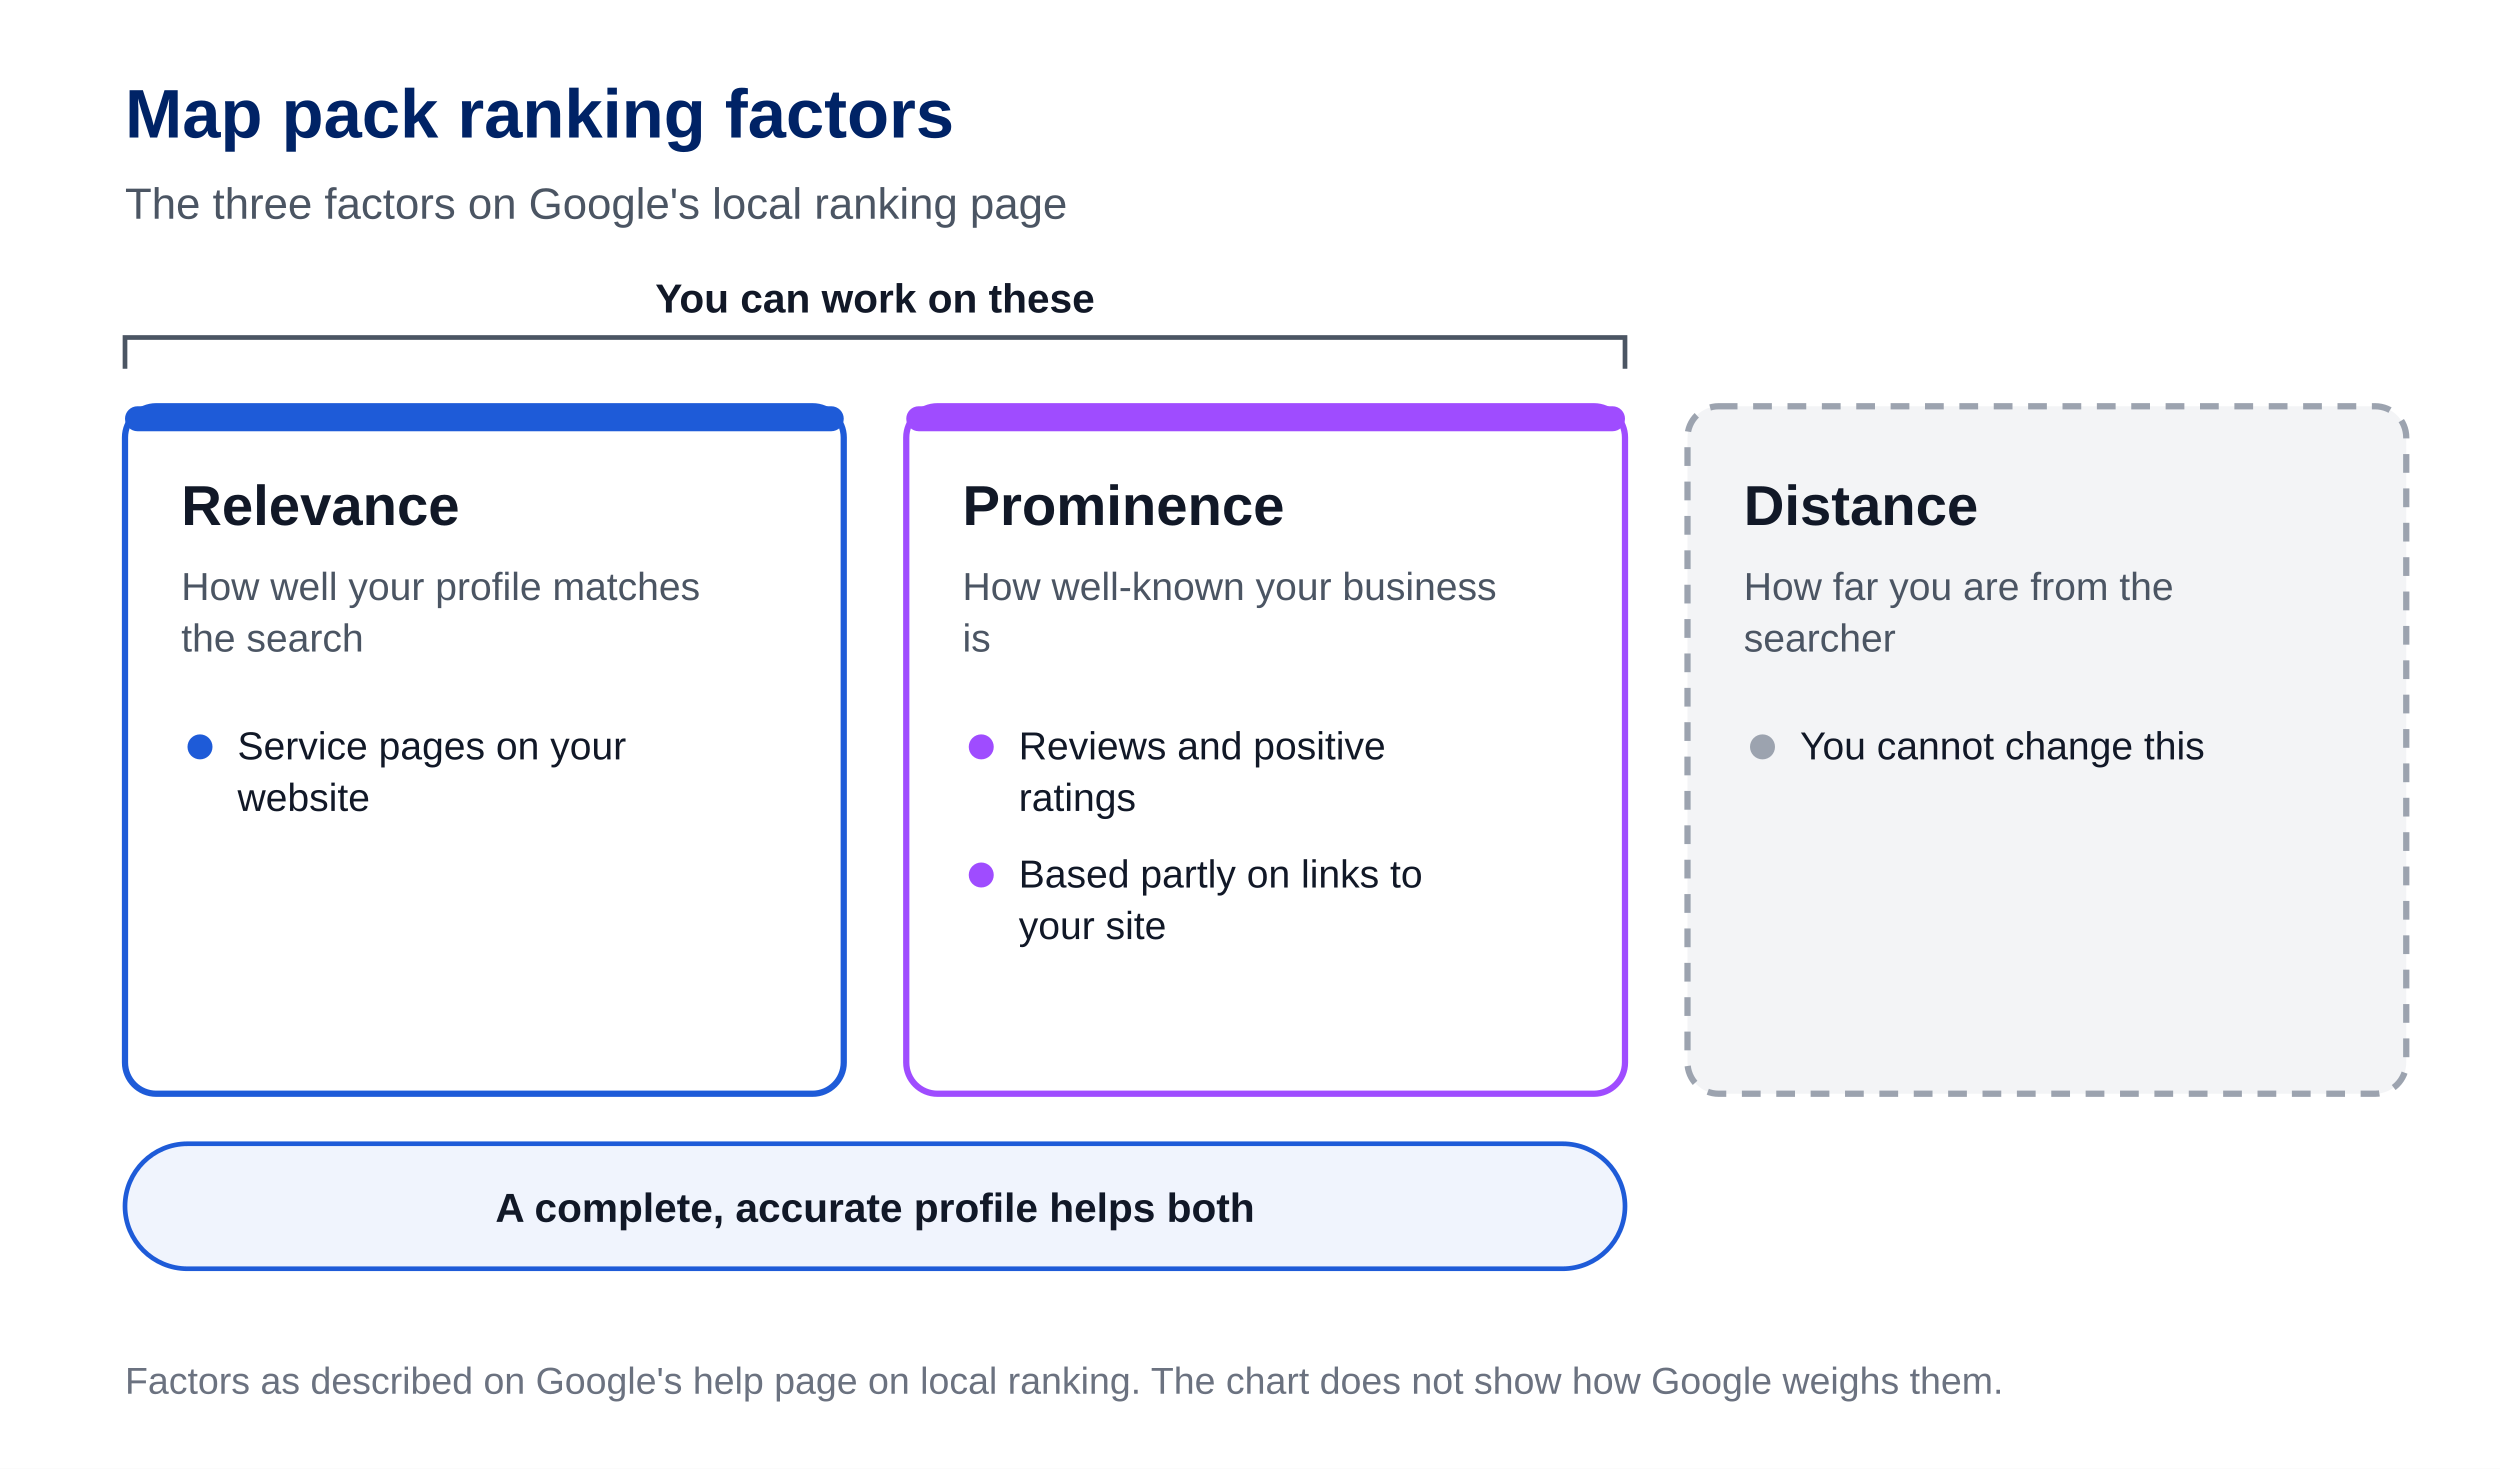
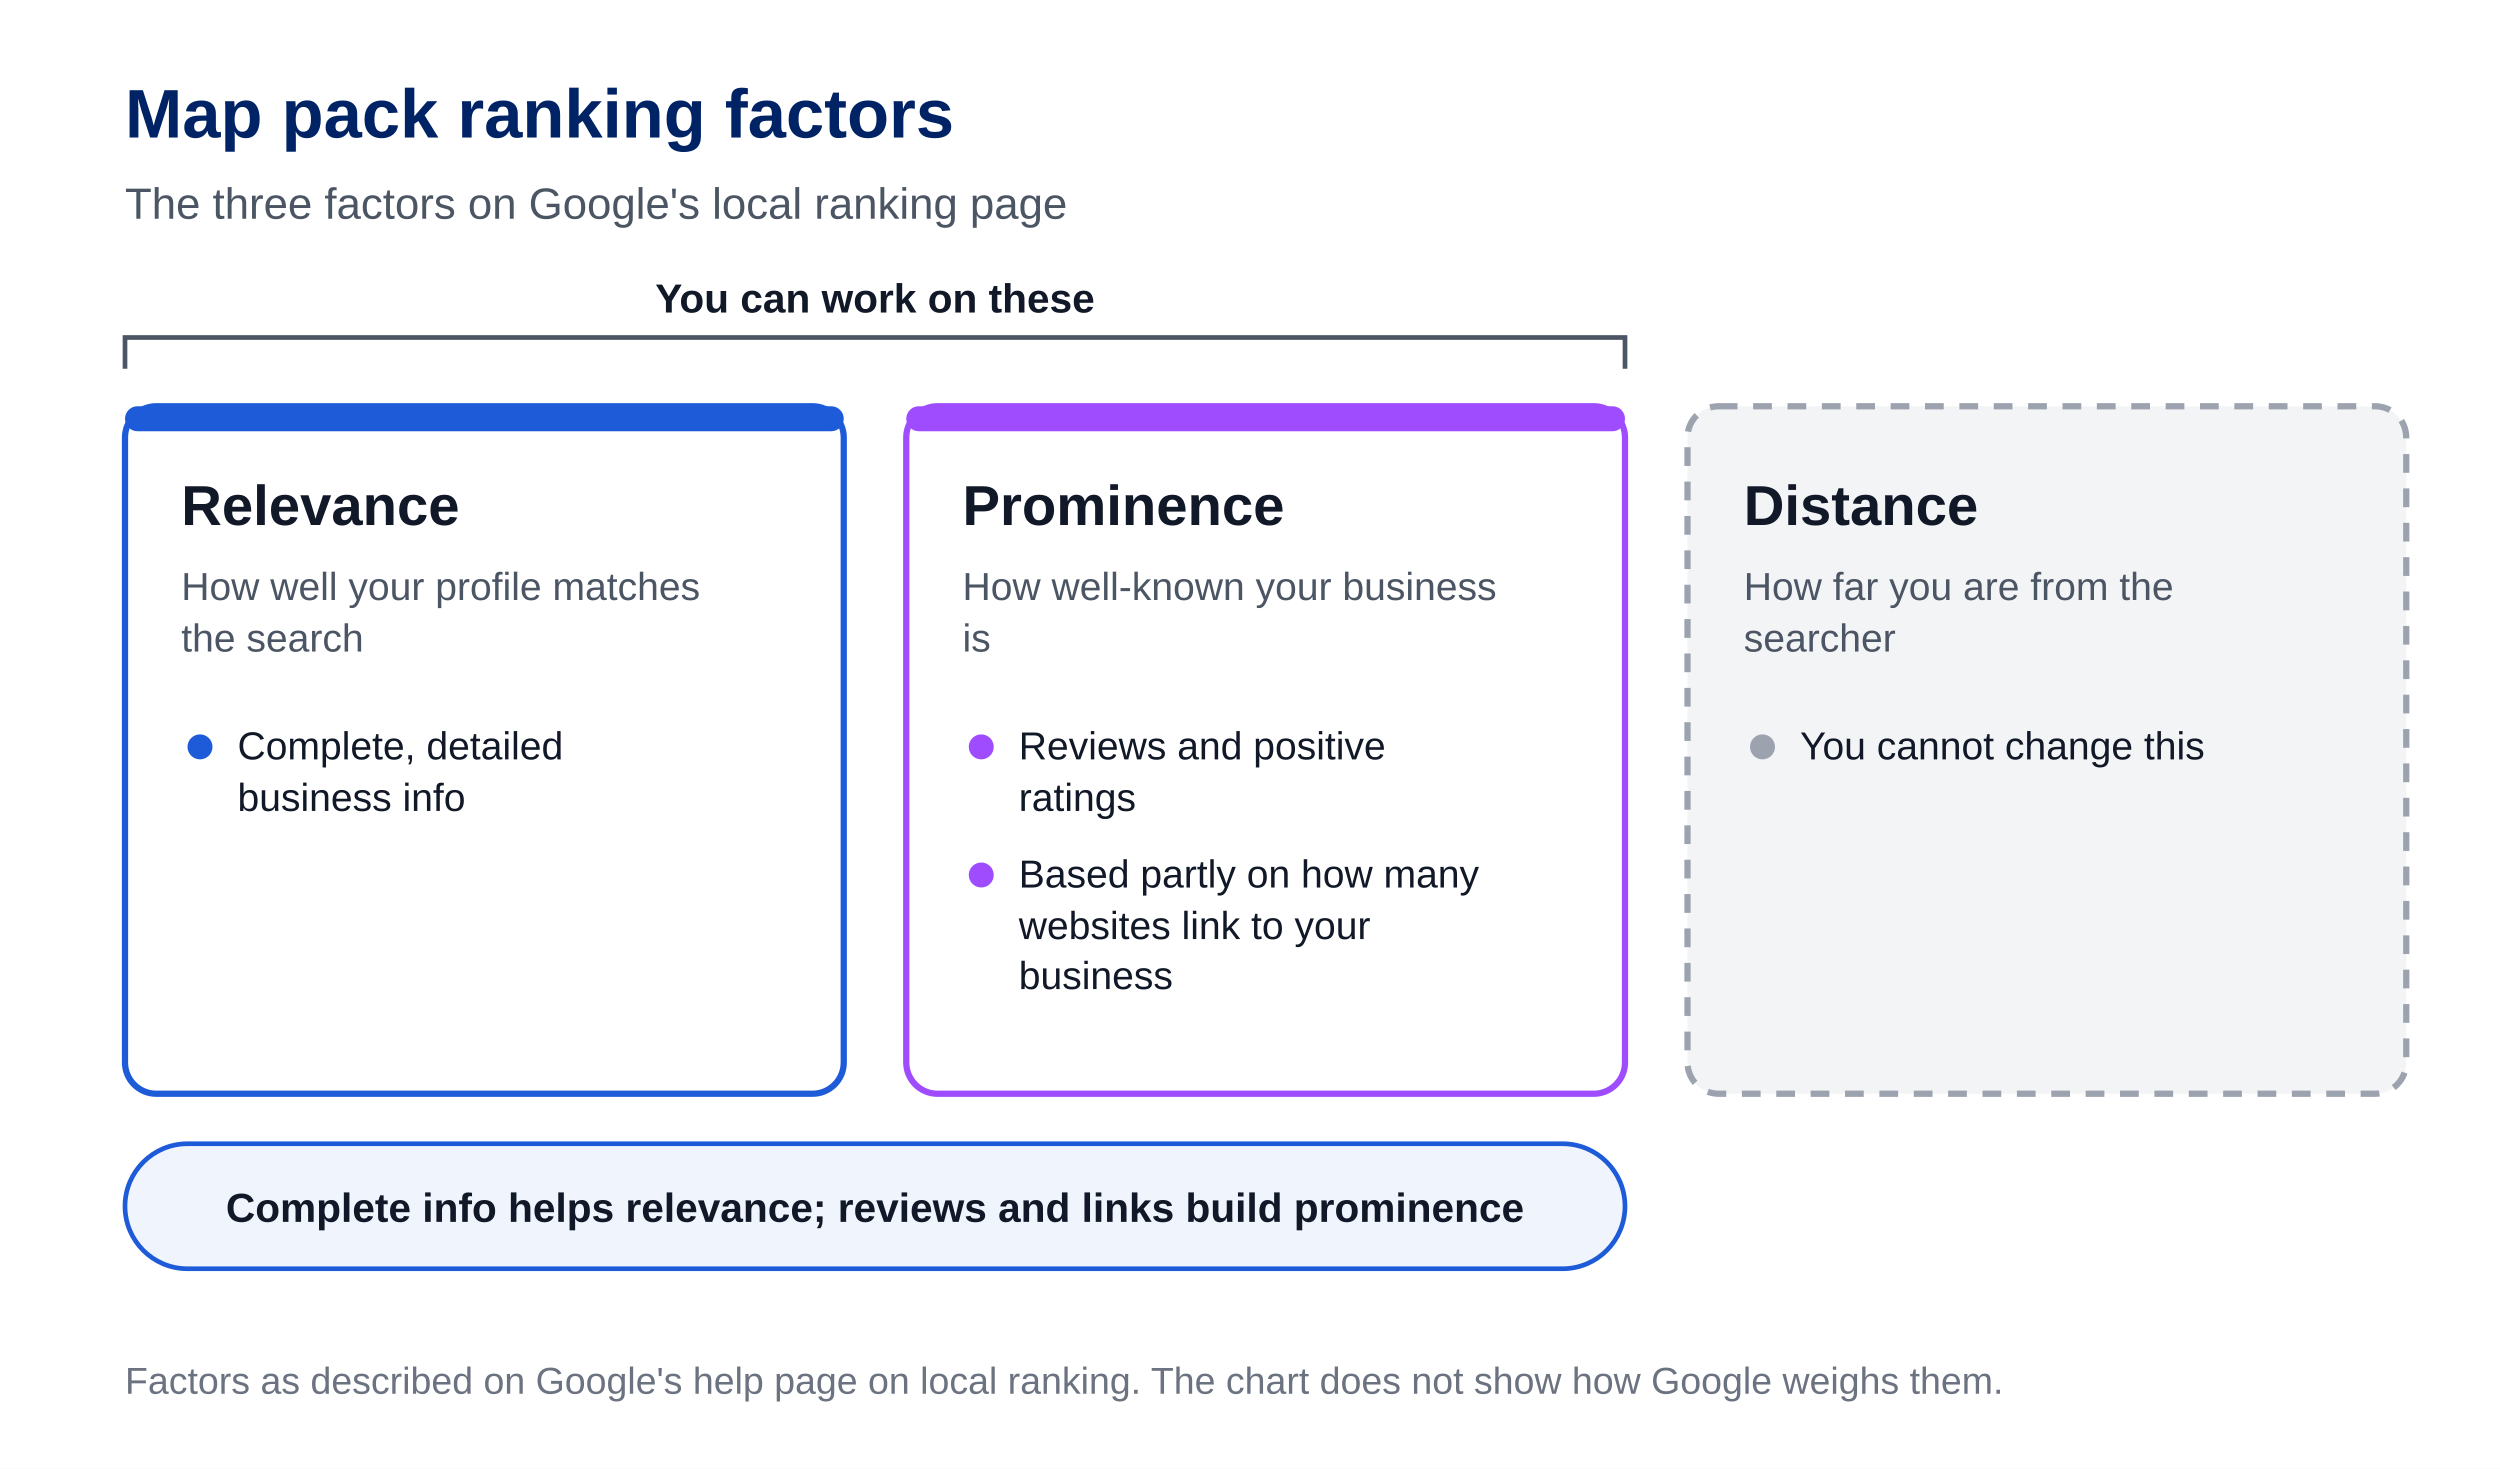
<svg xmlns="http://www.w3.org/2000/svg" viewBox="0 0 800 470" role="img" aria-labelledby="t d" font-family="Poppins, 'Segoe UI', Arial, sans-serif">
  <rect width="800" height="470" fill="#ffffff" />
  <text x="40" y="44" font-size="22" fill="#002366" font-weight="700">Map pack ranking factors</text>
  <text x="40" y="70" font-size="14" fill="#4b5563">The three factors on Google's local ranking page</text>
  <path d="M40 118 v-10 h480 v10" fill="none" stroke="#4b5563" stroke-width="1.5" />
  <text x="280" y="100" font-size="13" fill="#111827" font-weight="700" text-anchor="middle">You can work on these</text>
  <rect x="40" y="130" width="230" height="220" rx="10" fill="#ffffff" fill-opacity="1" stroke="#1E5BD8" stroke-width="2" />
  <rect x="40" y="130" width="230" height="8" rx="4" fill="#1E5BD8" />
  <text x="58" y="168" font-size="18" fill="#111827" font-weight="700">Relevance</text>
  <text x="58" y="192.0" font-size="12.5" fill="#4b5563">How well your profile matches</text>
  <text x="58" y="208.5" font-size="12.5" fill="#4b5563">the search</text>
  <circle cx="64" cy="239.0" r="4" fill="#1E5BD8" />
-   <text x="76" y="243.0" font-size="12.5" fill="#111827">Service pages on your</text>
-   <text x="76" y="259.5" font-size="12.5" fill="#111827">website</text>
+   <text x="76" y="243.0" font-size="12.5" fill="#111827">Complete, detailed</text>
+   <text x="76" y="259.5" font-size="12.5" fill="#111827">business info</text>
  <rect x="290" y="130" width="230" height="220" rx="10" fill="#ffffff" fill-opacity="1" stroke="#9F4CFF" stroke-width="2" />
  <rect x="290" y="130" width="230" height="8" rx="4" fill="#9F4CFF" />
  <text x="308" y="168" font-size="18" fill="#111827" font-weight="700">Prominence</text>
  <text x="308" y="192.0" font-size="12.5" fill="#4b5563">How well-known your business</text>
  <text x="308" y="208.5" font-size="12.5" fill="#4b5563">is</text>
  <circle cx="314" cy="239.0" r="4" fill="#9F4CFF" />
  <text x="326" y="243.0" font-size="12.5" fill="#111827">Reviews and positive</text>
  <text x="326" y="259.5" font-size="12.5" fill="#111827">ratings</text>
  <circle cx="314" cy="280.0" r="4" fill="#9F4CFF" />
-   <text x="326" y="284.0" font-size="12.5" fill="#111827">Based partly on links to</text>
-   <text x="326" y="300.5" font-size="12.5" fill="#111827">your site</text>
+   <text x="326" y="284.0" font-size="12.5" fill="#111827">Based partly on how many</text>
+   <text x="326" y="300.5" font-size="12.5" fill="#111827">websites link to your</text>
+   <text x="326" y="316.5" font-size="12.5" fill="#111827">business</text>
  <rect x="540" y="130" width="230" height="220" rx="10" fill="#f3f4f6" fill-opacity="1" stroke="#9ca3af" stroke-width="2" stroke-dasharray="6 5" />
  <text x="558" y="168" font-size="18" fill="#111827" font-weight="700">Distance</text>
  <text x="558" y="192.0" font-size="12.5" fill="#4b5563">How far you are from the</text>
  <text x="558" y="208.5" font-size="12.5" fill="#4b5563">searcher</text>
  <circle cx="564" cy="239.0" r="4" fill="#9ca3af" />
  <text x="576" y="243.0" font-size="12.5" fill="#111827">You cannot change this</text>
  <rect x="40" y="366" width="480" height="40" rx="20" fill="#1E5BD8" fill-opacity="0.07" stroke="#1E5BD8" stroke-width="1.5" />
-   <text x="280" y="391" font-size="13" fill="#111827" font-weight="600" text-anchor="middle">A complete, accurate profile helps both</text>
+   <text x="280" y="391" font-size="13" fill="#111827" font-weight="600" text-anchor="middle">Complete info helps relevance; reviews and links build prominence</text>
  <text x="40" y="446" font-size="12" fill="#6b7280">Factors as described on Google's help page on local ranking. The chart does not show how Google weighs them.</text>
</svg>
